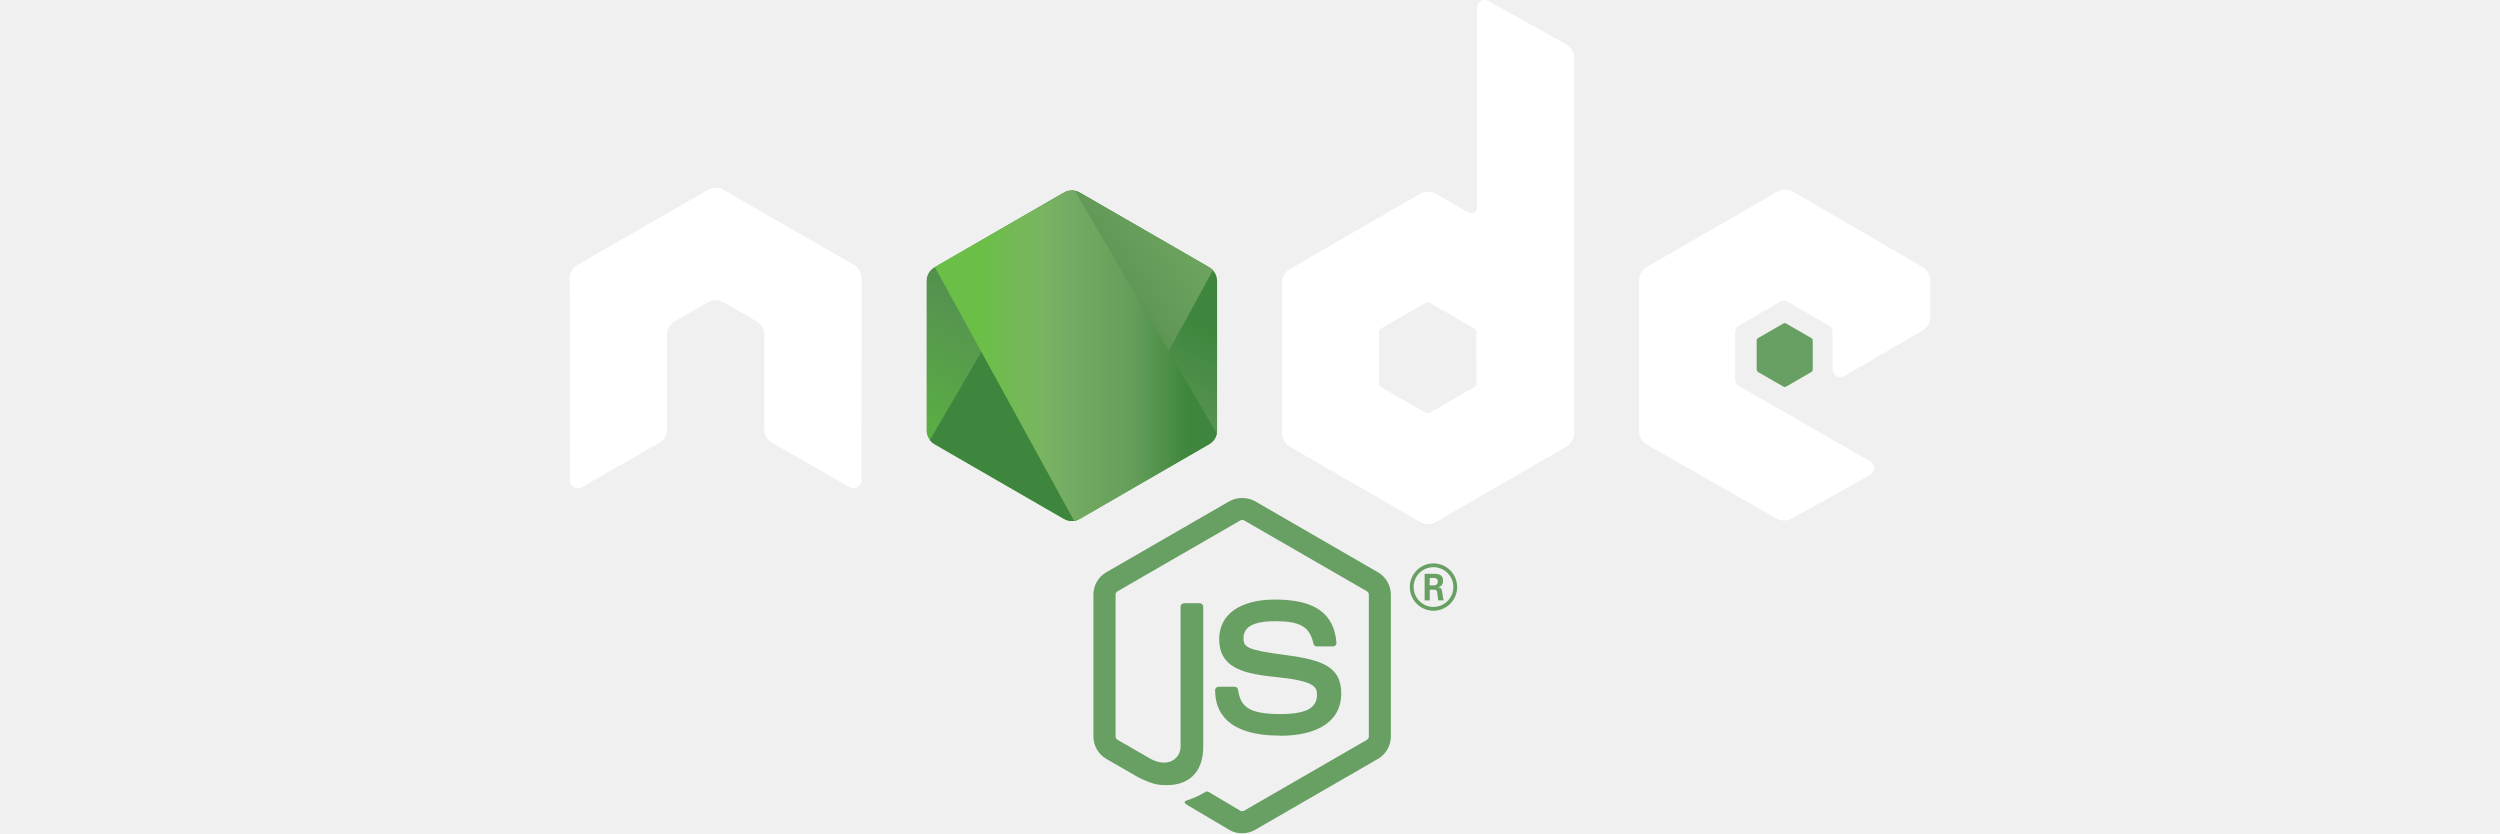
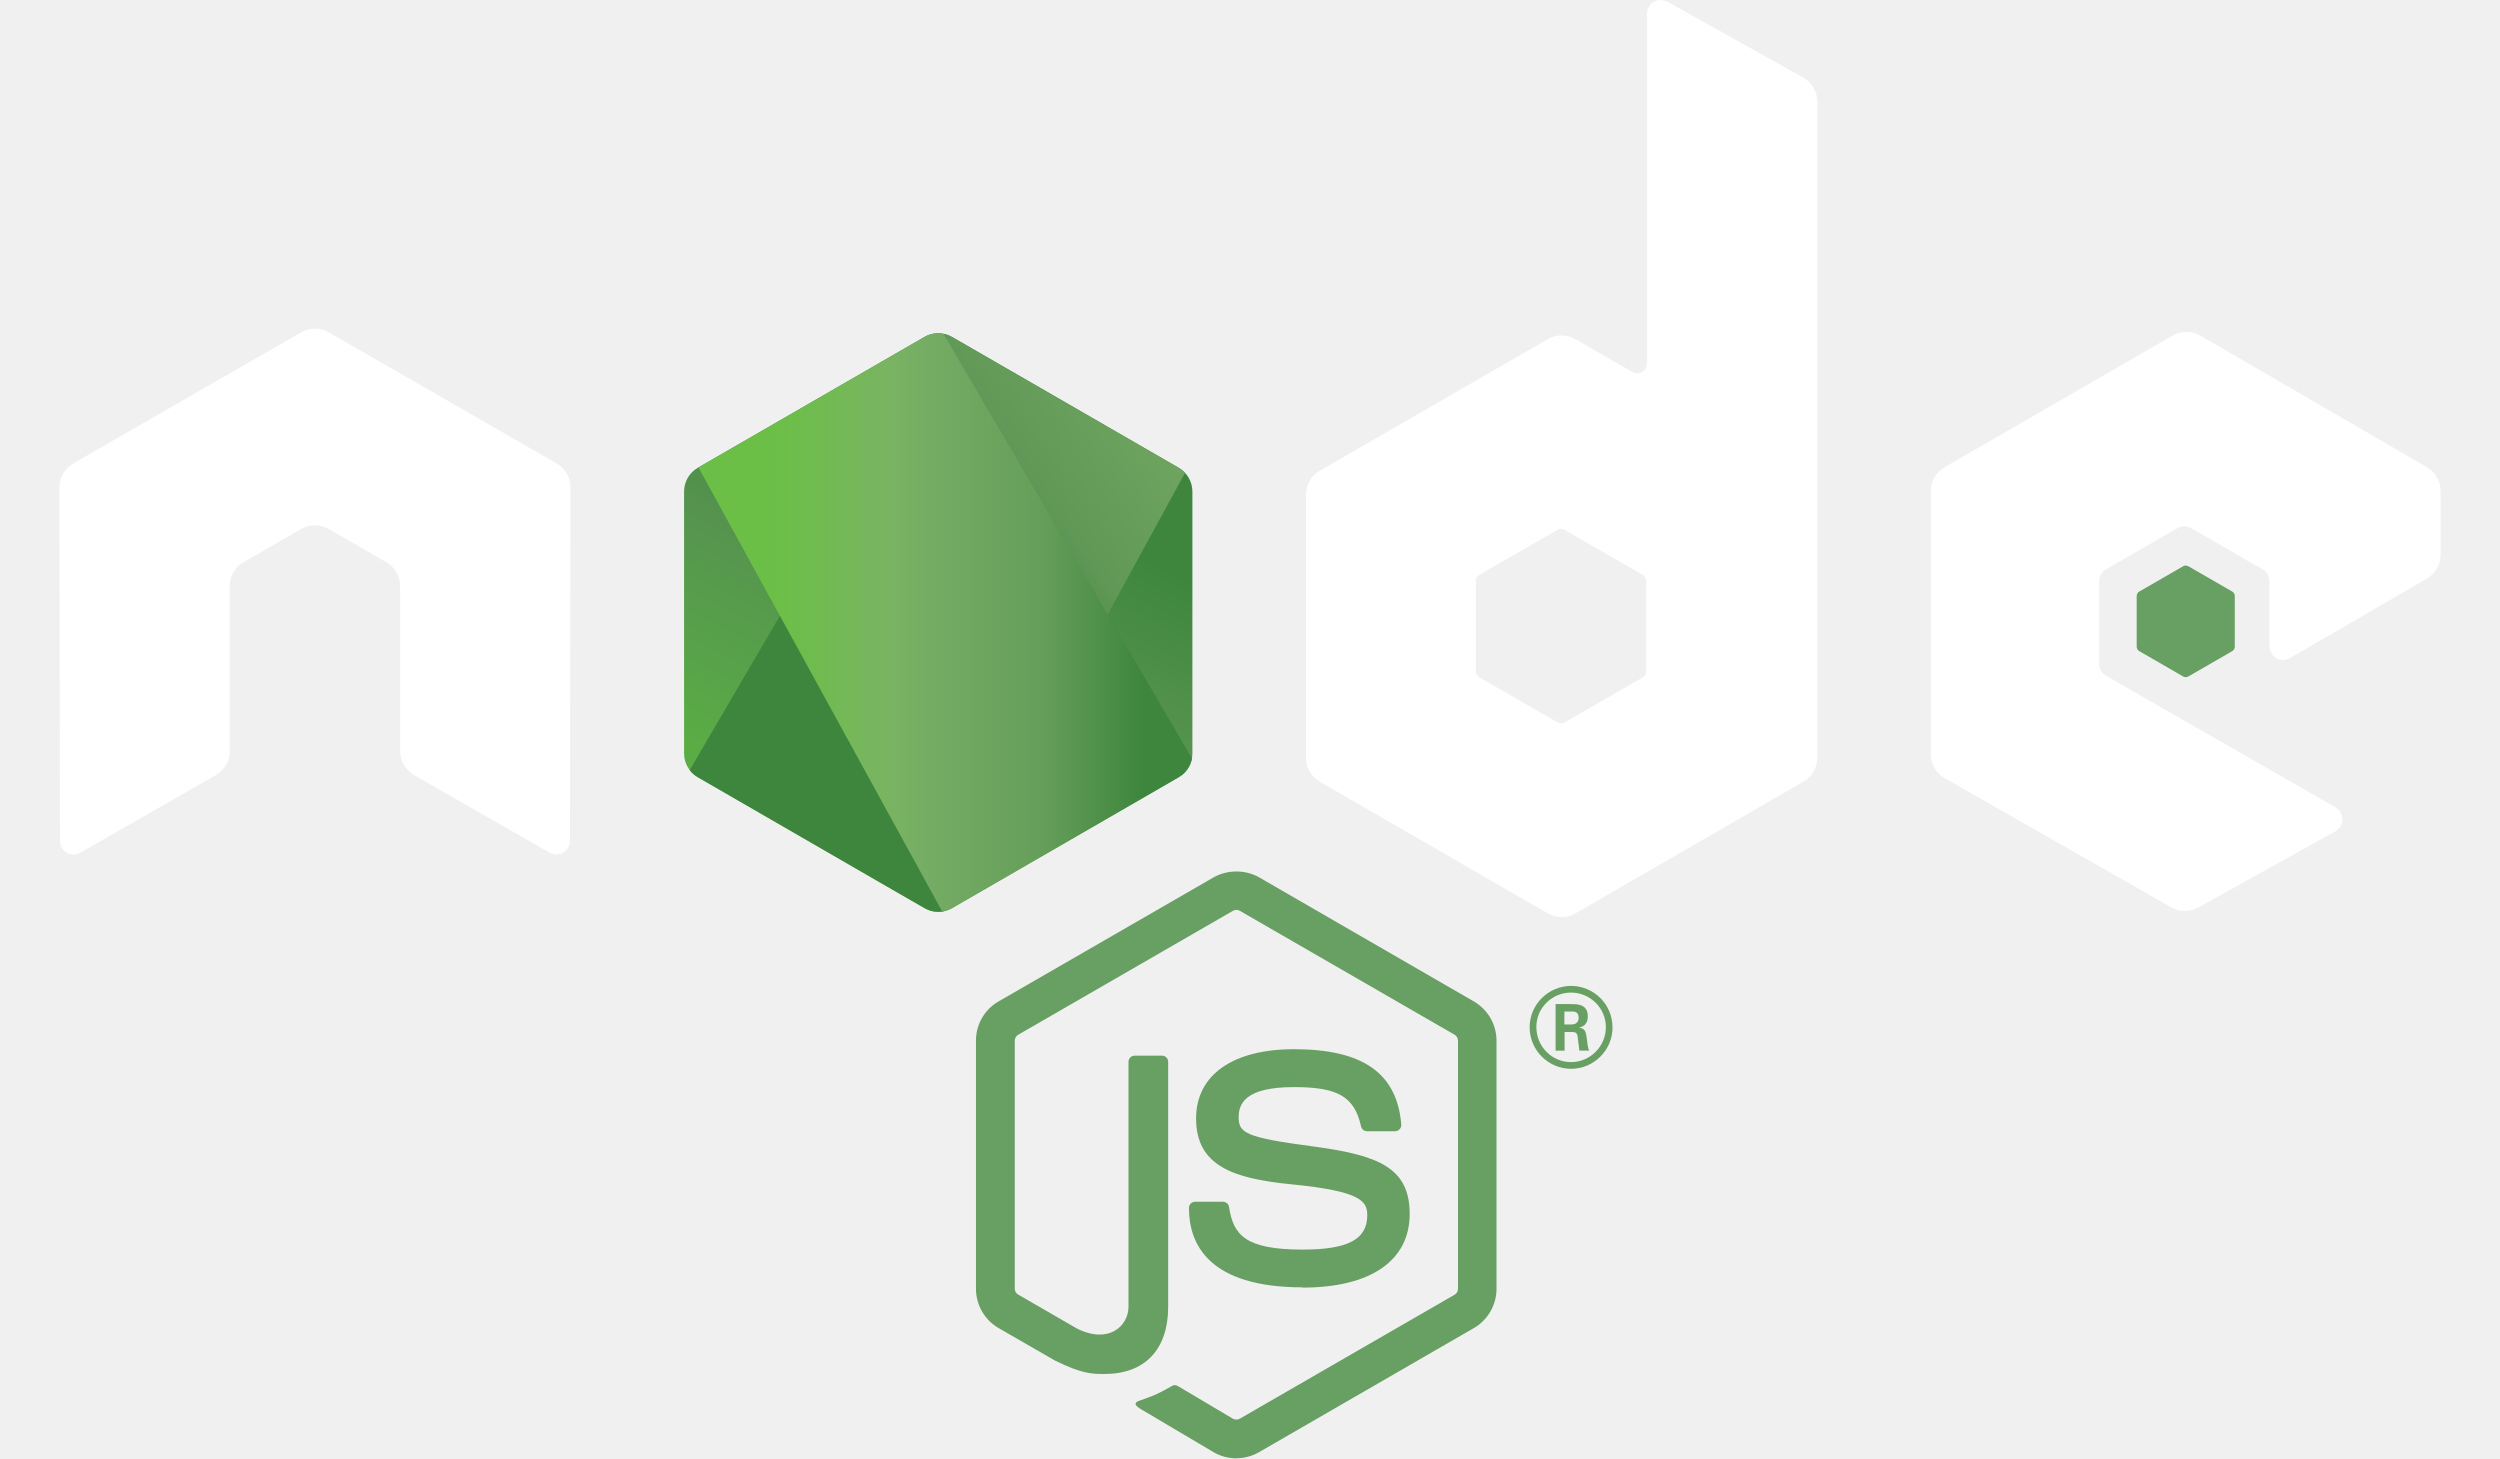
- <svg xmlns="http://www.w3.org/2000/svg" width="120" height="40" viewBox="0 0 442.37 270.929">
+ <svg xmlns="http://www.w3.org/2000/svg" width="48" height="28" viewBox="0 0 442.37 270.929">
  <defs>
    <linearGradient id="b" x1="-.348" x2="1.251" gradientTransform="rotate(116.114 53.1 202.97) scale(86.48)" gradientUnits="userSpaceOnUse">
      <stop offset=".3" stop-color="#3e863d" />
      <stop offset=".5" stop-color="#55934f" />
      <stop offset=".8" stop-color="#5aad45" />
    </linearGradient>
    <linearGradient id="d" x1="-.456" x2=".582" gradientTransform="rotate(-36.46 550.846 -214.337) scale(132.798)" gradientUnits="userSpaceOnUse">
      <stop offset=".57" stop-color="#3e863d" />
      <stop offset=".72" stop-color="#619857" />
      <stop offset="1" stop-color="#76ac64" />
    </linearGradient>
    <linearGradient id="f" x1=".043" x2=".984" gradientTransform="translate(192.862 279.652) scale(97.417)" gradientUnits="userSpaceOnUse">
      <stop offset=".16" stop-color="#6bbf47" />
      <stop offset=".38" stop-color="#79b461" />
      <stop offset=".47" stop-color="#75ac64" />
      <stop offset=".7" stop-color="#659e5a" />
      <stop offset=".9" stop-color="#3e863d" />
    </linearGradient>
    <clipPath id="a">
      <path d="m239.03 226.605-42.13 24.317a5.085 5.085 0 0 0-2.546 4.406v48.668c0 1.817.968 3.496 2.546 4.406l42.133 24.336a5.1 5.1 0 0 0 5.09 0l42.126-24.336a5.096 5.096 0 0 0 2.54-4.406v-48.668c0-1.816-.97-3.496-2.55-4.406l-42.12-24.317a5.123 5.123 0 0 0-5.1 0" />
    </clipPath>
    <clipPath id="c">
      <path d="M195.398 307.086c.403.523.907.976 1.5 1.316l36.14 20.875 6.02 3.46c.9.52 1.926.74 2.934.665.336-.027.672-.09 1-.183l44.434-81.36c-.34-.37-.738-.68-1.184-.94l-27.586-15.93-14.582-8.39a5.318 5.318 0 0 0-1.32-.53zm0 0" />
    </clipPath>
    <clipPath id="e">
      <path d="M241.066 225.953a5.14 5.14 0 0 0-2.035.652l-42.01 24.247 45.3 82.51c.63-.09 1.25-.3 1.81-.624l42.13-24.336a5.105 5.105 0 0 0 2.46-3.476l-46.18-78.89a5.29 5.29 0 0 0-1.03-.102c-.14 0-.28.007-.42.02" />
    </clipPath>
  </defs>
  <path fill="#689f63" d="M218.647 270.93c-1.46 0-2.91-.383-4.19-1.12l-13.337-7.896c-1.992-1.114-1.02-1.508-.363-1.735 2.656-.93 3.195-1.14 6.03-2.75.298-.17.688-.11.993.07l10.246 6.08c.37.2.895.2 1.238 0l39.95-23.06c.37-.21.61-.64.61-1.08v-46.1c0-.46-.24-.87-.618-1.1l-39.934-23.04c-.37-.22-.86-.22-1.23 0l-39.926 23.04c-.387.22-.633.65-.633 1.09v46.1c0 .44.24.86.62 1.07l10.94 6.32c5.94 2.97 9.57-.53 9.57-4.05v-45.5c0-.65.51-1.15 1.16-1.15h5.06c.63 0 1.15.5 1.15 1.15v45.52c0 7.92-4.32 12.47-11.83 12.47-2.31 0-4.13 0-9.21-2.5l-10.48-6.04a8.447 8.447 0 0 1-4.19-7.29v-46.1c0-3 1.6-5.8 4.19-7.28l39.99-23.07c2.53-1.43 5.89-1.43 8.4 0l39.94 23.08a8.428 8.428 0 0 1 4.19 7.28v46.1c0 2.99-1.61 5.78-4.19 7.28l-39.94 23.07a8.397 8.397 0 0 1-4.21 1.12" />
  <path fill="#689f63" d="M230.987 239.164c-17.48 0-21.145-8.024-21.145-14.754 0-.64.516-1.15 1.157-1.15h5.16c.57 0 1.05.415 1.14.978.78 5.258 3.1 7.91 13.67 7.91 8.42 0 12-1.902 12-6.367 0-2.57-1.02-4.48-14.1-5.76-10.94-1.08-17.7-3.49-17.7-12.24 0-8.06 6.8-12.86 18.19-12.86 12.79 0 19.13 4.44 19.93 13.98a1.164 1.164 0 0 1-1.16 1.26h-5.19c-.54 0-1.01-.38-1.12-.9-1.25-5.53-4.27-7.3-12.48-7.3-9.19 0-10.26 3.2-10.26 5.6 0 2.91 1.26 3.76 13.66 5.4 12.28 1.63 18.11 3.93 18.11 12.56 0 8.7-7.26 13.69-19.92 13.69m48.66-48.89h1.34c1.1 0 1.31-.77 1.31-1.22 0-1.18-.81-1.18-1.26-1.18h-1.38zm-1.63-3.78h2.97c1.02 0 3.02 0 3.02 2.28 0 1.59-1.02 1.92-1.63 2.12 1.19.08 1.27.86 1.43 1.96.08.69.21 1.88.45 2.28h-1.83c-.05-.4-.33-2.6-.33-2.72-.12-.49-.29-.73-.9-.73h-1.51v3.46h-1.67zm-3.57 4.3c0 3.58 2.89 6.48 6.44 6.48 3.58 0 6.47-2.96 6.47-6.48 0-3.59-2.93-6.44-6.48-6.44-3.5 0-6.44 2.81-6.44 6.43m14.16.03c0 4.24-3.47 7.7-7.7 7.7-4.2 0-7.7-3.42-7.7-7.7 0-4.36 3.58-7.7 7.7-7.7 4.15 0 7.69 3.35 7.69 7.7" />
  <path fill="#fff" fill-rule="evenodd" d="M94.936 90.55c0-1.84-.97-3.53-2.558-4.445l-42.356-24.37a4.946 4.946 0 0 0-2.328-.67h-.438c-.812.03-1.613.25-2.34.67L2.562 86.105A5.154 5.154 0 0 0 0 90.555l.093 65.64c0 .91.47 1.76 1.27 2.21.78.48 1.76.48 2.54 0l25.18-14.42c1.59-.946 2.56-2.618 2.56-4.44V108.88a5.1 5.1 0 0 1 2.555-4.43l10.72-6.174a5.086 5.086 0 0 1 2.56-.688c.876 0 1.77.226 2.544.687l10.715 6.172c1.586.91 2.56 2.6 2.56 4.43v30.663c0 1.82.983 3.5 2.565 4.44l25.164 14.41a2.5 2.5 0 0 0 2.56 0 2.568 2.568 0 0 0 1.268-2.21zm199.868 34.176c0 .457-.243.88-.64 1.106l-14.548 8.386a1.282 1.282 0 0 1-1.277 0l-14.55-8.386c-.4-.227-.64-.65-.64-1.106V107.93c0-.458.24-.88.63-1.11l14.54-8.4c.4-.23.89-.23 1.29 0l14.55 8.4c.4.23.64.652.64 1.11zM298.734.324a2.568 2.568 0 0 0-2.544.027c-.78.46-1.262 1.3-1.262 2.21v65a1.788 1.788 0 0 1-2.684 1.55L281.634 63a5.108 5.108 0 0 0-5.112 0l-42.37 24.453a5.105 5.105 0 0 0-2.56 4.42v48.92c0 1.83.977 3.51 2.56 4.43l42.37 24.47c1.582.91 3.53.91 5.117 0l42.37-24.48c1.58-.92 2.56-2.6 2.56-4.43V18.863a5.128 5.128 0 0 0-2.63-4.47zm141.093 107.164a5.116 5.116 0 0 0 2.543-4.422V91.21c0-1.824-.97-3.507-2.547-4.425l-42.1-24.44a5.113 5.113 0 0 0-5.13 0l-42.36 24.45c-1.59.92-2.56 2.6-2.56 4.43v48.9c0 1.84.99 3.54 2.58 4.45l42.09 23.99c1.55.89 3.45.9 5.02.03l25.46-14.15c.8-.45 1.31-1.3 1.31-2.22 0-.92-.49-1.78-1.29-2.23l-42.62-24.46c-.8-.45-1.29-1.3-1.29-2.21v-15.34c0-.916.48-1.76 1.28-2.216l13.26-7.65c.79-.46 1.76-.46 2.55 0l13.27 7.65c.79.45 1.28 1.3 1.28 2.21v12.06c0 .91.49 1.76 1.28 2.22.79.45 1.77.45 2.56-.01zm0 0" />
  <path fill="#689f63" fill-rule="evenodd" d="M394.538 105.2a.97.97 0 0 1 .98 0l8.13 4.69c.304.176.49.5.49.85v9.39c0 .35-.186.674-.49.85l-8.13 4.69a.97.97 0 0 1-.98 0l-8.125-4.69a.979.979 0 0 1-.5-.85v-9.39c0-.35.18-.674.49-.85zm0 0" />
  <g clip-path="url(#a)" transform="translate(-78.306 -164.016)">
    <path fill="url(#b)" d="m331.363 246.793-118.715-58.19-60.87 124.174L270.49 370.97zm0 0" />
  </g>
  <g clip-path="url(#c)" transform="translate(-78.306 -164.016)">
    <path fill="url(#d)" d="m144.07 264.004 83.825 113.453 110.86-81.906-83.83-113.45zm0 0" />
  </g>
  <g clip-path="url(#e)" transform="translate(-78.306 -164.016)">
    <path fill="url(#f)" d="M197.02 225.934v107.43h91.683v-107.43zm0 0" />
  </g>
</svg>
